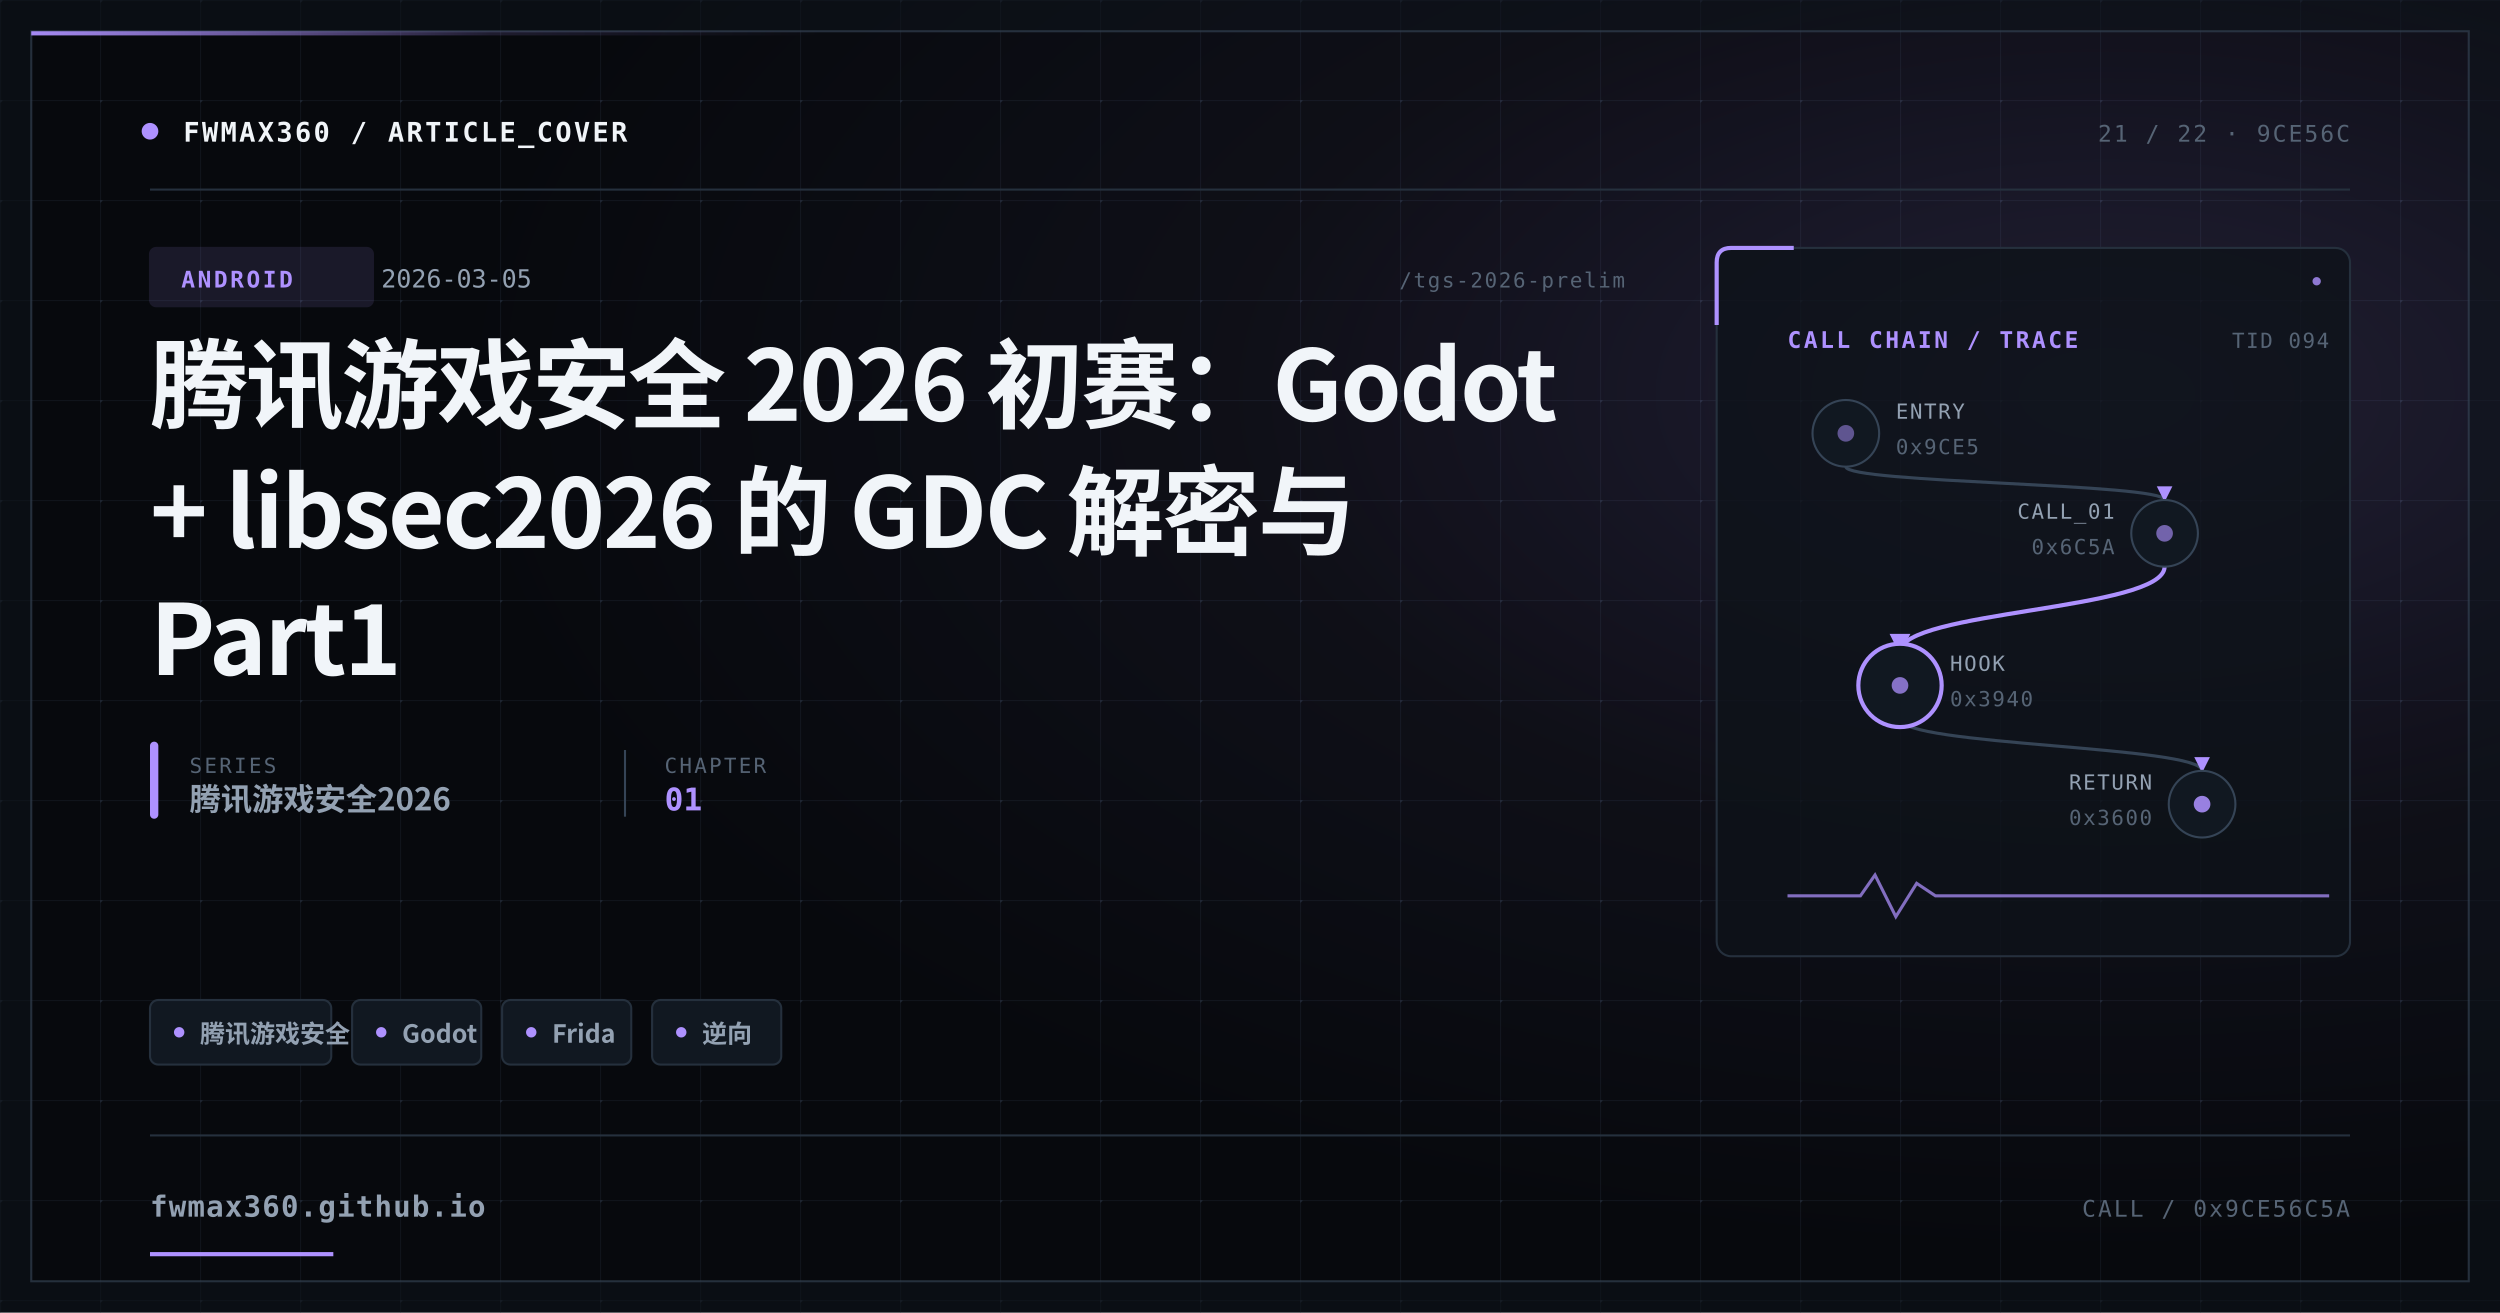
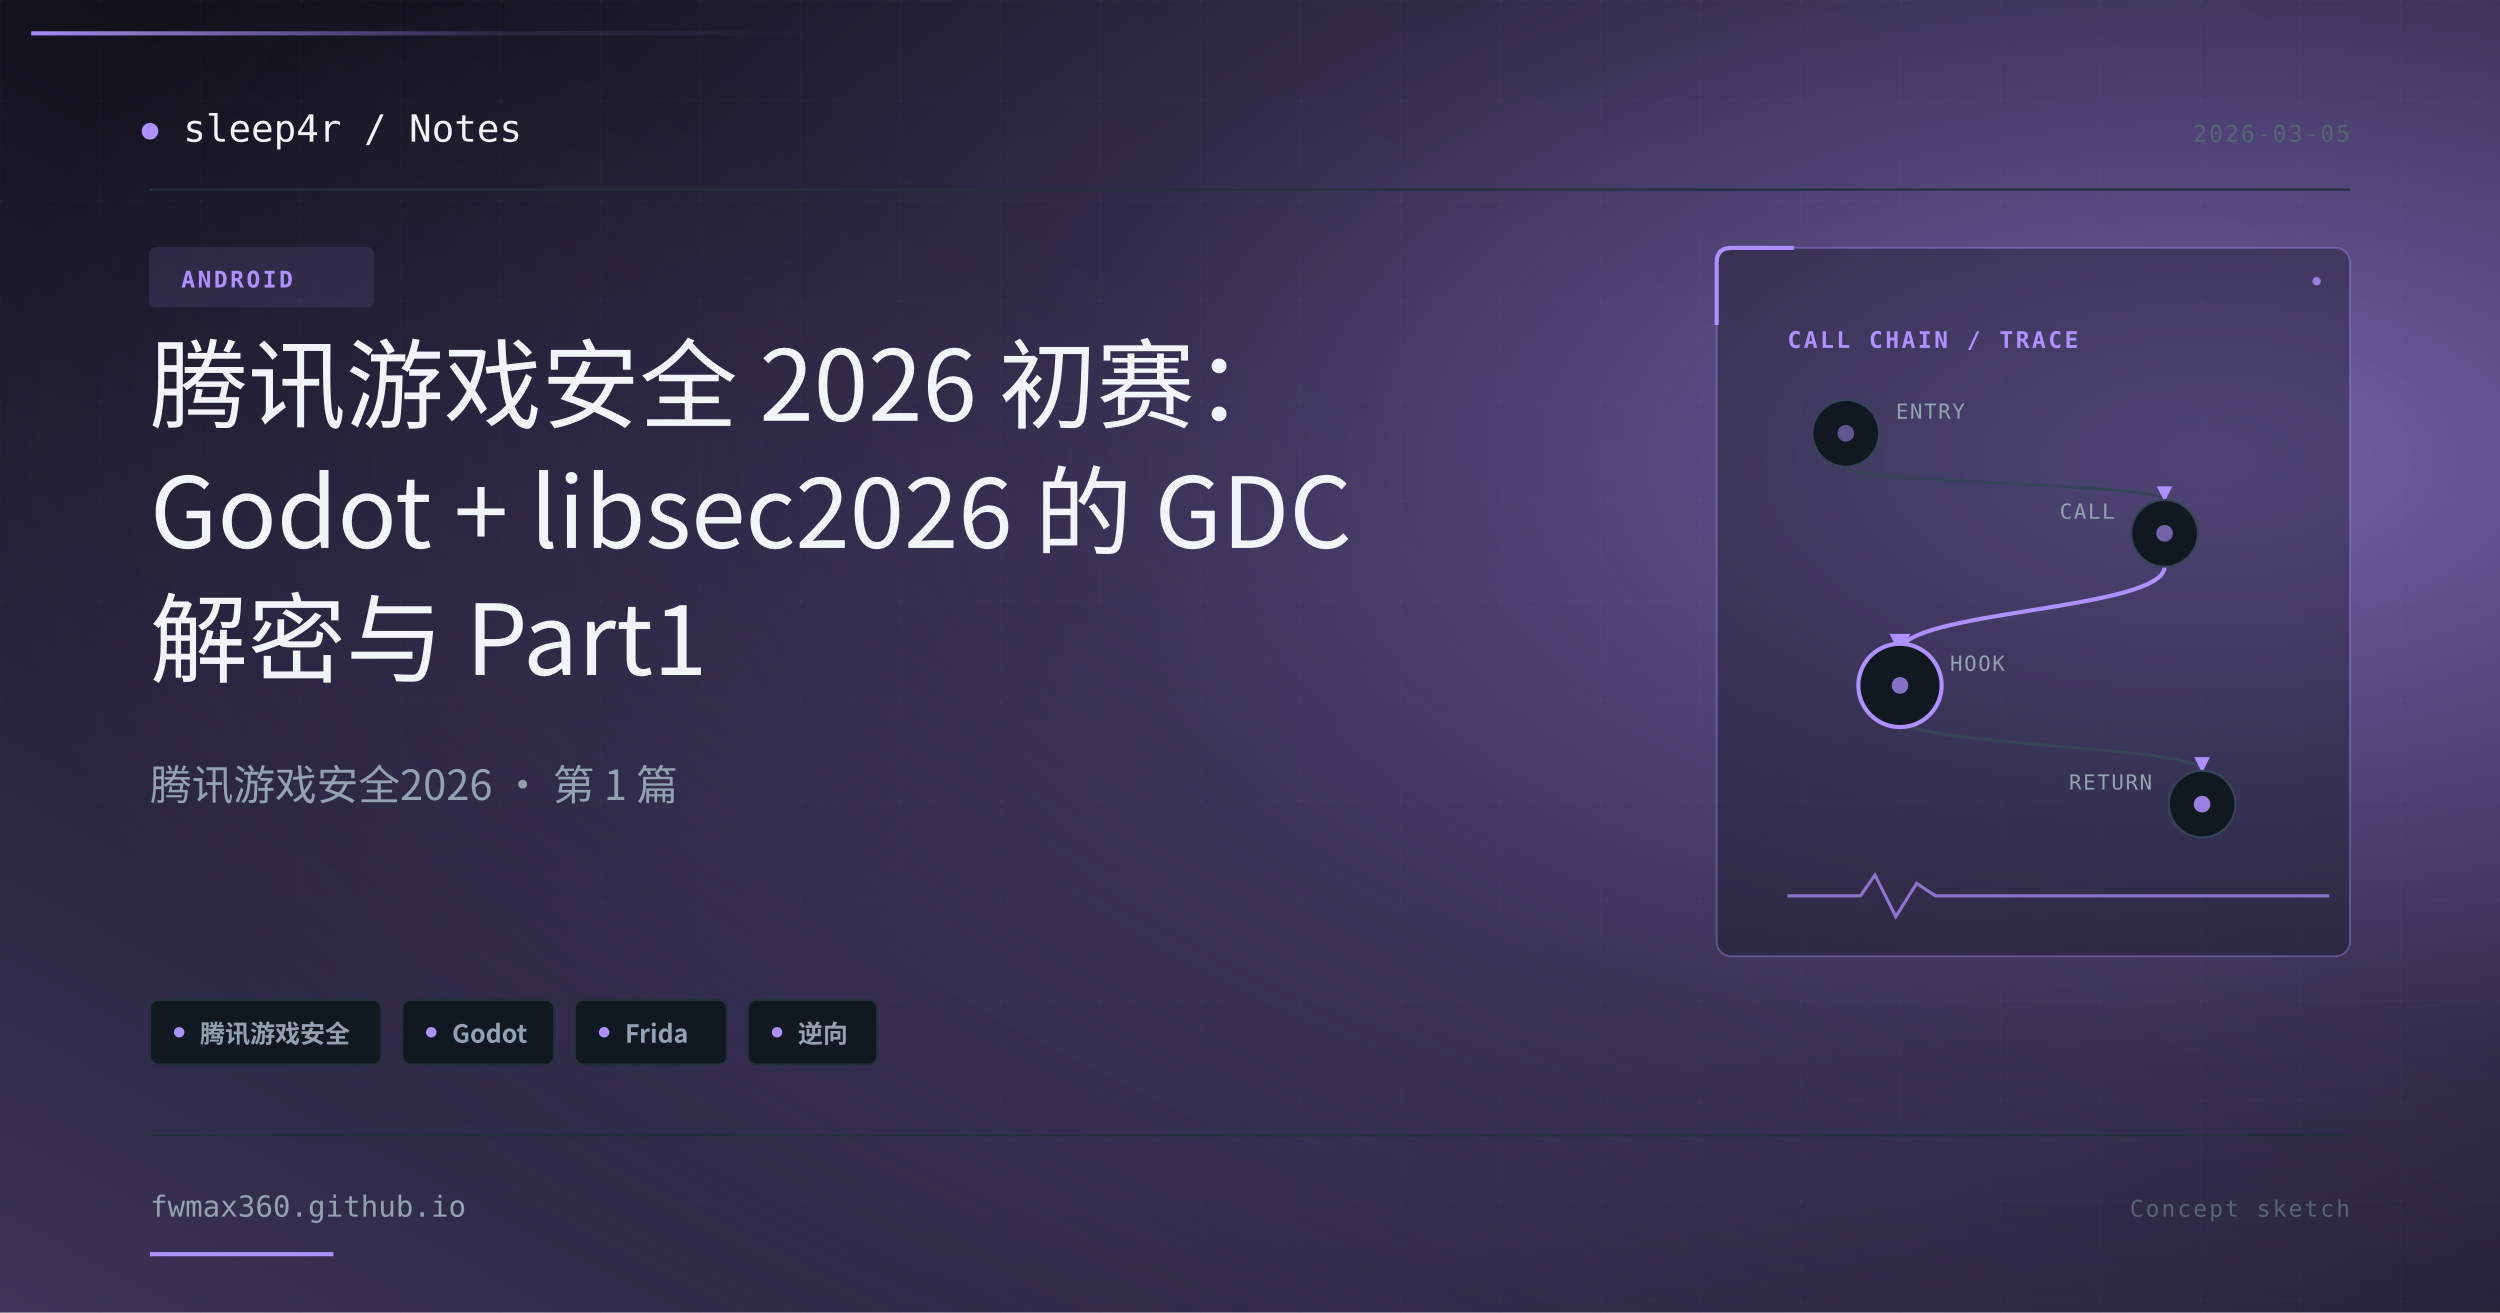
<svg xmlns="http://www.w3.org/2000/svg" width="1200" height="630" viewBox="0 0 1200 630" role="img" aria-labelledby="cover-title cover-desc">
  <defs>
    <pattern id="grid" width="48" height="48" patternUnits="userSpaceOnUse">
      <path d="M 48 0 L 0 0 0 48" fill="none" stroke="#25303d" stroke-width="1" opacity="0.42" />
      <circle cx="0" cy="0" r="1.25" fill="#354456" opacity="0.58" />
    </pattern>
-     <radialGradient id="glow" cx="84%" cy="30%" r="66%">
-       <stop offset="0" stop-color="#ae91ff" stop-opacity="0.16" />
-       <stop offset="0.52" stop-color="#ae91ff" stop-opacity="0.045" />
+     <radialGradient id="glow" cx="88%" cy="35%" r="88%">
+       <stop offset="0" stop-color="#ae91ff" stop-opacity="0.64" />
+       <stop offset="0.52" stop-color="#ae91ff" stop-opacity="0.24" />
      <stop offset="1" stop-color="#ae91ff" stop-opacity="0" />
    </radialGradient>
+     <linearGradient id="wash" x1="0" y1="1" x2="1" y2="0">
+       <stop offset="0" stop-color="#ae91ff" stop-opacity="0.32" />
+       <stop offset="0.6" stop-color="#ae91ff" stop-opacity="0.025" />
+       <stop offset="1" stop-color="#ae91ff" stop-opacity="0" />
+     </linearGradient>
    <linearGradient id="rail" x1="0" y1="0" x2="1" y2="0">
      <stop offset="0" stop-color="#ae91ff" stop-opacity="0.95" />
      <stop offset="0.58" stop-color="#ae91ff" stop-opacity="0.14" />
      <stop offset="1" stop-color="#ae91ff" stop-opacity="0" />
    </linearGradient>
    <marker id="arrow" viewBox="0 0 8 8" refX="7" refY="4" markerWidth="5" markerHeight="5" orient="auto-start-reverse">
      <path d="M 0 0 L 8 4 L 0 8 z" fill="#ae91ff" />
    </marker>
    <style>
      .mono { font-family: 'JetBrains Mono', 'SFMono-Regular', Menlo, Consolas, monospace; }
-       .sans { font-family: 'Hiragino Sans GB', 'PingFang SC', 'Microsoft YaHei', 'Noto Sans CJK SC', sans-serif; }
+       .sans { font-family: 'Helvetica Neue', 'PingFang SC', 'Hiragino Sans GB', 'Microsoft YaHei', 'Noto Sans CJK SC', sans-serif; }
      .micro { font-family: 'JetBrains Mono', 'SFMono-Regular', Menlo, Consolas, monospace; font-size: 10px; letter-spacing: .75px; }
-       .chip { font-family: 'Hiragino Sans GB', 'PingFang SC', 'Microsoft YaHei', 'Noto Sans CJK SC', sans-serif; font-size: 12px; font-weight: 600; }
+       .chip { font-family: 'Helvetica Neue', 'PingFang SC', 'Hiragino Sans GB', 'Microsoft YaHei', 'Noto Sans CJK SC', sans-serif; font-size: 12px; font-weight: 600; }
      .diagram-label { font-family: 'JetBrains Mono', 'SFMono-Regular', Menlo, Consolas, monospace; font-size: 11px; font-weight: 700; letter-spacing: 1.2px; }
    </style>
  </defs>
  <rect width="1200" height="630" fill="#07090d" />
-   <rect width="1200" height="630" fill="url(#grid)" opacity="0.7" />
+   <rect width="1200" height="630" fill="url(#wash)" />
+   <rect width="1200" height="630" fill="url(#grid)" opacity="0.25" />
  <rect width="1200" height="630" fill="url(#glow)" />
-   <path d="M 0 0 H 1200 V 630 H 0 Z M 15 15 V 615 H 1185 V 15 Z" fill="#0d1219" fill-rule="evenodd" opacity="0.54" />
-   <rect x="15" y="15" width="1170" height="600" fill="none" stroke="#354456" stroke-width="1" opacity="0.64" />
  <rect x="15" y="15" width="380" height="2" fill="url(#rail)" />
  <circle cx="72" cy="63" r="4" fill="#ae91ff" />
-   <text x="88" y="68" class="mono" font-size="13" font-weight="700" letter-spacing="1.1" fill="#f1f5f9">FWMAX360 / ARTICLE_COVER</text>
-   <text x="1128" y="68" class="mono" font-size="11" text-anchor="end" letter-spacing="1" fill="#566475">21 / 22 · 9CE56C</text>
+   <text x="88" y="68" class="mono" font-size="18" font-weight="500" letter-spacing="0" fill="#f1f5f9">sleep4r / Notes</text>
+   <text x="1128" y="68" class="mono" font-size="11" text-anchor="end" letter-spacing="1" fill="#566475">2026-03-05</text>
  <line x1="72" y1="91" x2="1128" y2="91" stroke="#25303d" />
  <rect x="72" y="119" width="107" height="28" rx="3" fill="#ae91ff" opacity="0.12" stroke="#ae91ff" />
  <text x="87" y="138" class="mono" font-size="11" font-weight="700" letter-spacing="1.2" fill="#ae91ff">ANDROID</text>
-   <text x="183" y="138" class="mono" font-size="12" fill="#93a1b2">2026-03-05</text>
-   <text x="780" y="138" class="mono" font-size="10" text-anchor="end" letter-spacing=".8" fill="#566475">/tgs-2026-prelim</text>
-   <text class="sans" font-size="47" font-weight="760" letter-spacing="-1.1" fill="#f1f5f9">
-     <tspan x="72" y="202">腾讯游戏安全 2026 初赛：Godot</tspan>
-     <tspan x="72" y="263">+ libsec2026 的 GDC 解密与</tspan>
-     <tspan x="72" y="324">Part1</tspan>
+   <text class="sans" font-size="47" font-weight="400" letter-spacing="0" fill="#f1f5f9">
+     <tspan x="72" y="202">腾讯游戏安全 2026 初赛：</tspan>
+     <tspan x="72" y="263">Godot + libsec2026 的 GDC</tspan>
+     <tspan x="72" y="324">解密与 Part1</tspan>
  </text>
-   <rect x="72" y="356" width="4" height="37" rx="2" fill="#ae91ff" />
-   <text x="91" y="371" class="mono" font-size="10" letter-spacing="1.1" fill="#566475">SERIES</text>
-   <text x="91" y="389" class="sans" font-size="15" font-weight="700" fill="#93a1b2">腾讯游戏安全2026</text>
-   <line x1="300" y1="360" x2="300" y2="392" stroke="#354456" />
-   <text x="319" y="371" class="mono" font-size="10" letter-spacing="1.1" fill="#566475">CHAPTER</text>
-   <text x="319" y="389" class="mono" font-size="15" font-weight="700" fill="#ae91ff">01</text>
-   <rect x="824" y="119" width="304" height="340" rx="7" fill="#0d1219" fill-opacity="0.78" stroke="#25303d" />
+   <text x="72" y="384" class="sans" font-size="20" font-weight="400" fill="#93a1b2">腾讯游戏安全2026 · 第 1 篇</text>
+   <rect x="824" y="119" width="304" height="340" rx="7" fill="#0d1219" fill-opacity="0.35" stroke="#ae91ff" stroke-opacity="0.35" />
  <path d="M 824 156 V 126 Q 824 119 831 119 H 861" fill="none" stroke="#ae91ff" stroke-width="2" />
  <circle cx="1112" cy="135" r="2" fill="#ae91ff" opacity="0.8" />
  <text x="858" y="167" class="diagram-label" fill="#ae91ff">CALL CHAIN / TRACE</text>
-   <text x="1118" y="167" class="micro" text-anchor="end" fill="#566475">TID 094</text>
  <path d="M 886 224 C 886 232, 1039 232, 1039 240" fill="none" stroke="#354456" stroke-width="1.5" marker-end="url(#arrow)" />
  <path d="M 1039 272 C 1039 293, 912 293, 912 313" fill="none" stroke="#ae91ff" stroke-width="2" marker-end="url(#arrow)" />
  <path d="M 912 345 C 912 358, 1057 358, 1057 370" fill="none" stroke="#354456" stroke-width="1.5" marker-end="url(#arrow)" />
  <circle cx="886" cy="208" r="16" fill="#111821" stroke="#354456" stroke-width="1" />
  <circle cx="886" cy="208" r="4" fill="#ae91ff" opacity="0.5" />
  <text x="910" y="201" class="micro" text-anchor="start" fill="#93a1b2">ENTRY</text>
-   <text x="910" y="218" class="micro" text-anchor="start" fill="#566475">0x9CE5</text>
  <circle cx="1039" cy="256" r="16" fill="#111821" stroke="#354456" stroke-width="1" />
  <circle cx="1039" cy="256" r="4" fill="#ae91ff" opacity="0.62" />
-   <text x="1015" y="249" class="micro" text-anchor="end" fill="#93a1b2">CALL_01</text>
-   <text x="1015" y="266" class="micro" text-anchor="end" fill="#566475">0x6C5A</text>
+   <text x="1015" y="249" class="micro" text-anchor="end" fill="#93a1b2">CALL</text>
  <circle cx="912" cy="329" r="20" fill="#111821" stroke="#ae91ff" stroke-width="2" />
  <circle cx="912" cy="329" r="4" fill="#ae91ff" opacity="0.74" />
  <text x="936" y="322" class="micro" text-anchor="start" fill="#93a1b2">HOOK</text>
-   <text x="936" y="339" class="micro" text-anchor="start" fill="#566475">0x3940</text>
  <circle cx="1057" cy="386" r="16" fill="#111821" stroke="#354456" stroke-width="1" />
  <circle cx="1057" cy="386" r="4" fill="#ae91ff" opacity="0.86" />
  <text x="1033" y="379" class="micro" text-anchor="end" fill="#93a1b2">RETURN</text>
-   <text x="1033" y="396" class="micro" text-anchor="end" fill="#566475">0x3600</text>
  <path d="M 858 430 h 35 l 7 -10 10 20 10 -16 9 6 h 189" fill="none" stroke="#ae91ff" stroke-width="1.5" opacity="0.72" />
-   <rect x="72" y="480" width="87" height="31" rx="4" fill="#111821" stroke="#25303d" />
+   <rect x="72" y="480" width="111" height="31" rx="4" fill="#111821" stroke="#25303d" />
  <circle cx="86" cy="495.5" r="2.5" fill="#ae91ff" />
  <text x="96" y="500.5" class="chip" fill="#93a1b2">腾讯游戏安全</text>
-   <rect x="169" y="480" width="62" height="31" rx="4" fill="#111821" stroke="#25303d" />
-   <circle cx="183" cy="495.5" r="2.5" fill="#ae91ff" />
-   <text x="193" y="500.5" class="chip" fill="#93a1b2">Godot</text>
-   <rect x="241" y="480" width="62" height="31" rx="4" fill="#111821" stroke="#25303d" />
-   <circle cx="255" cy="495.5" r="2.5" fill="#ae91ff" />
-   <text x="265" y="500.5" class="chip" fill="#93a1b2">Frida</text>
-   <rect x="313" y="480" width="62" height="31" rx="4" fill="#111821" stroke="#25303d" />
-   <circle cx="327" cy="495.5" r="2.5" fill="#ae91ff" />
-   <text x="337" y="500.5" class="chip" fill="#93a1b2">逆向</text>
+   <rect x="193" y="480" width="73" height="31" rx="4" fill="#111821" stroke="#25303d" />
+   <circle cx="207" cy="495.5" r="2.5" fill="#ae91ff" />
+   <text x="217" y="500.5" class="chip" fill="#93a1b2">Godot</text>
+   <rect x="276" y="480" width="73" height="31" rx="4" fill="#111821" stroke="#25303d" />
+   <circle cx="290" cy="495.5" r="2.5" fill="#ae91ff" />
+   <text x="300" y="500.5" class="chip" fill="#93a1b2">Frida</text>
+   <rect x="359" y="480" width="62" height="31" rx="4" fill="#111821" stroke="#25303d" />
+   <circle cx="373" cy="495.5" r="2.5" fill="#ae91ff" />
+   <text x="383" y="500.5" class="chip" fill="#93a1b2">逆向</text>
  <line x1="72" y1="545" x2="1128" y2="545" stroke="#25303d" />
-   <text x="72" y="584" class="mono" font-size="14" font-weight="700" letter-spacing=".55" fill="#93a1b2">fwmax360.github.io</text>
-   <text x="1128" y="584" class="mono" font-size="11" text-anchor="end" letter-spacing="1" fill="#566475">CALL / 0x9CE56C5A</text>
+   <text x="72" y="584" class="mono" font-size="14" font-weight="400" letter-spacing="0" fill="#93a1b2">fwmax360.github.io</text>
+   <text x="1128" y="584" class="mono" font-size="11" text-anchor="end" letter-spacing="1" fill="#566475">Concept sketch</text>
  <rect x="72" y="601" width="88" height="2" fill="#ae91ff" />
</svg>
